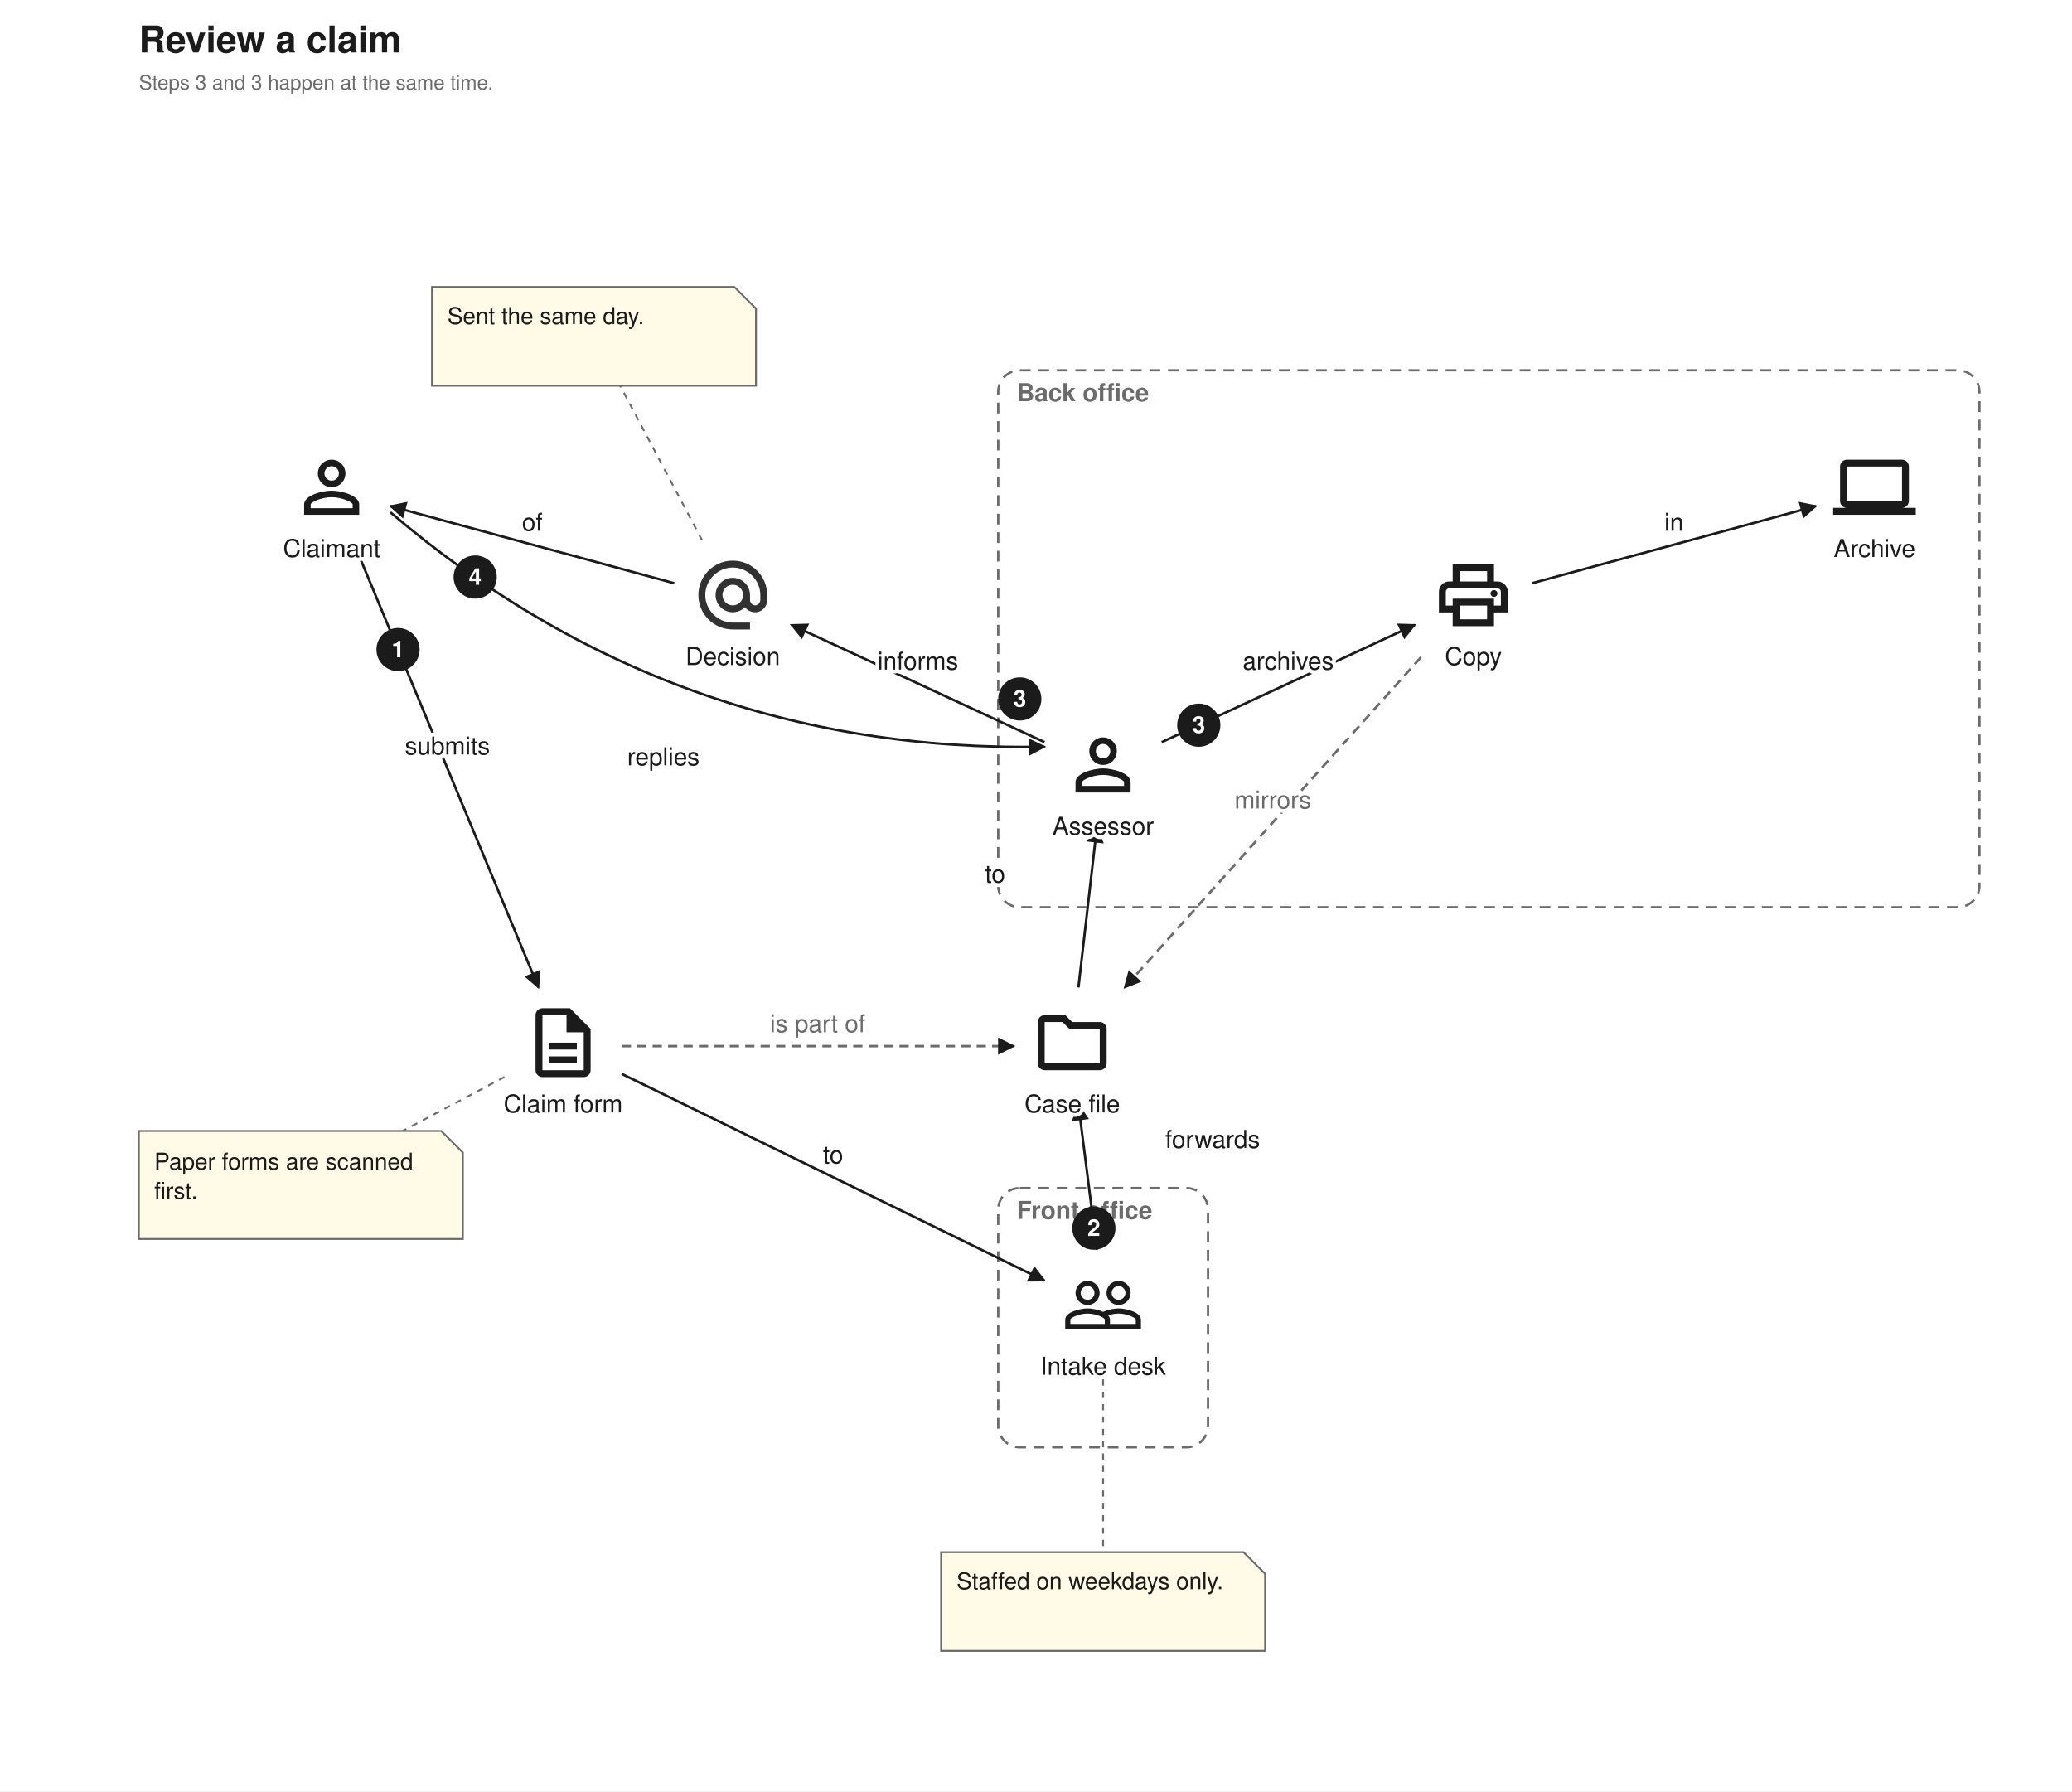
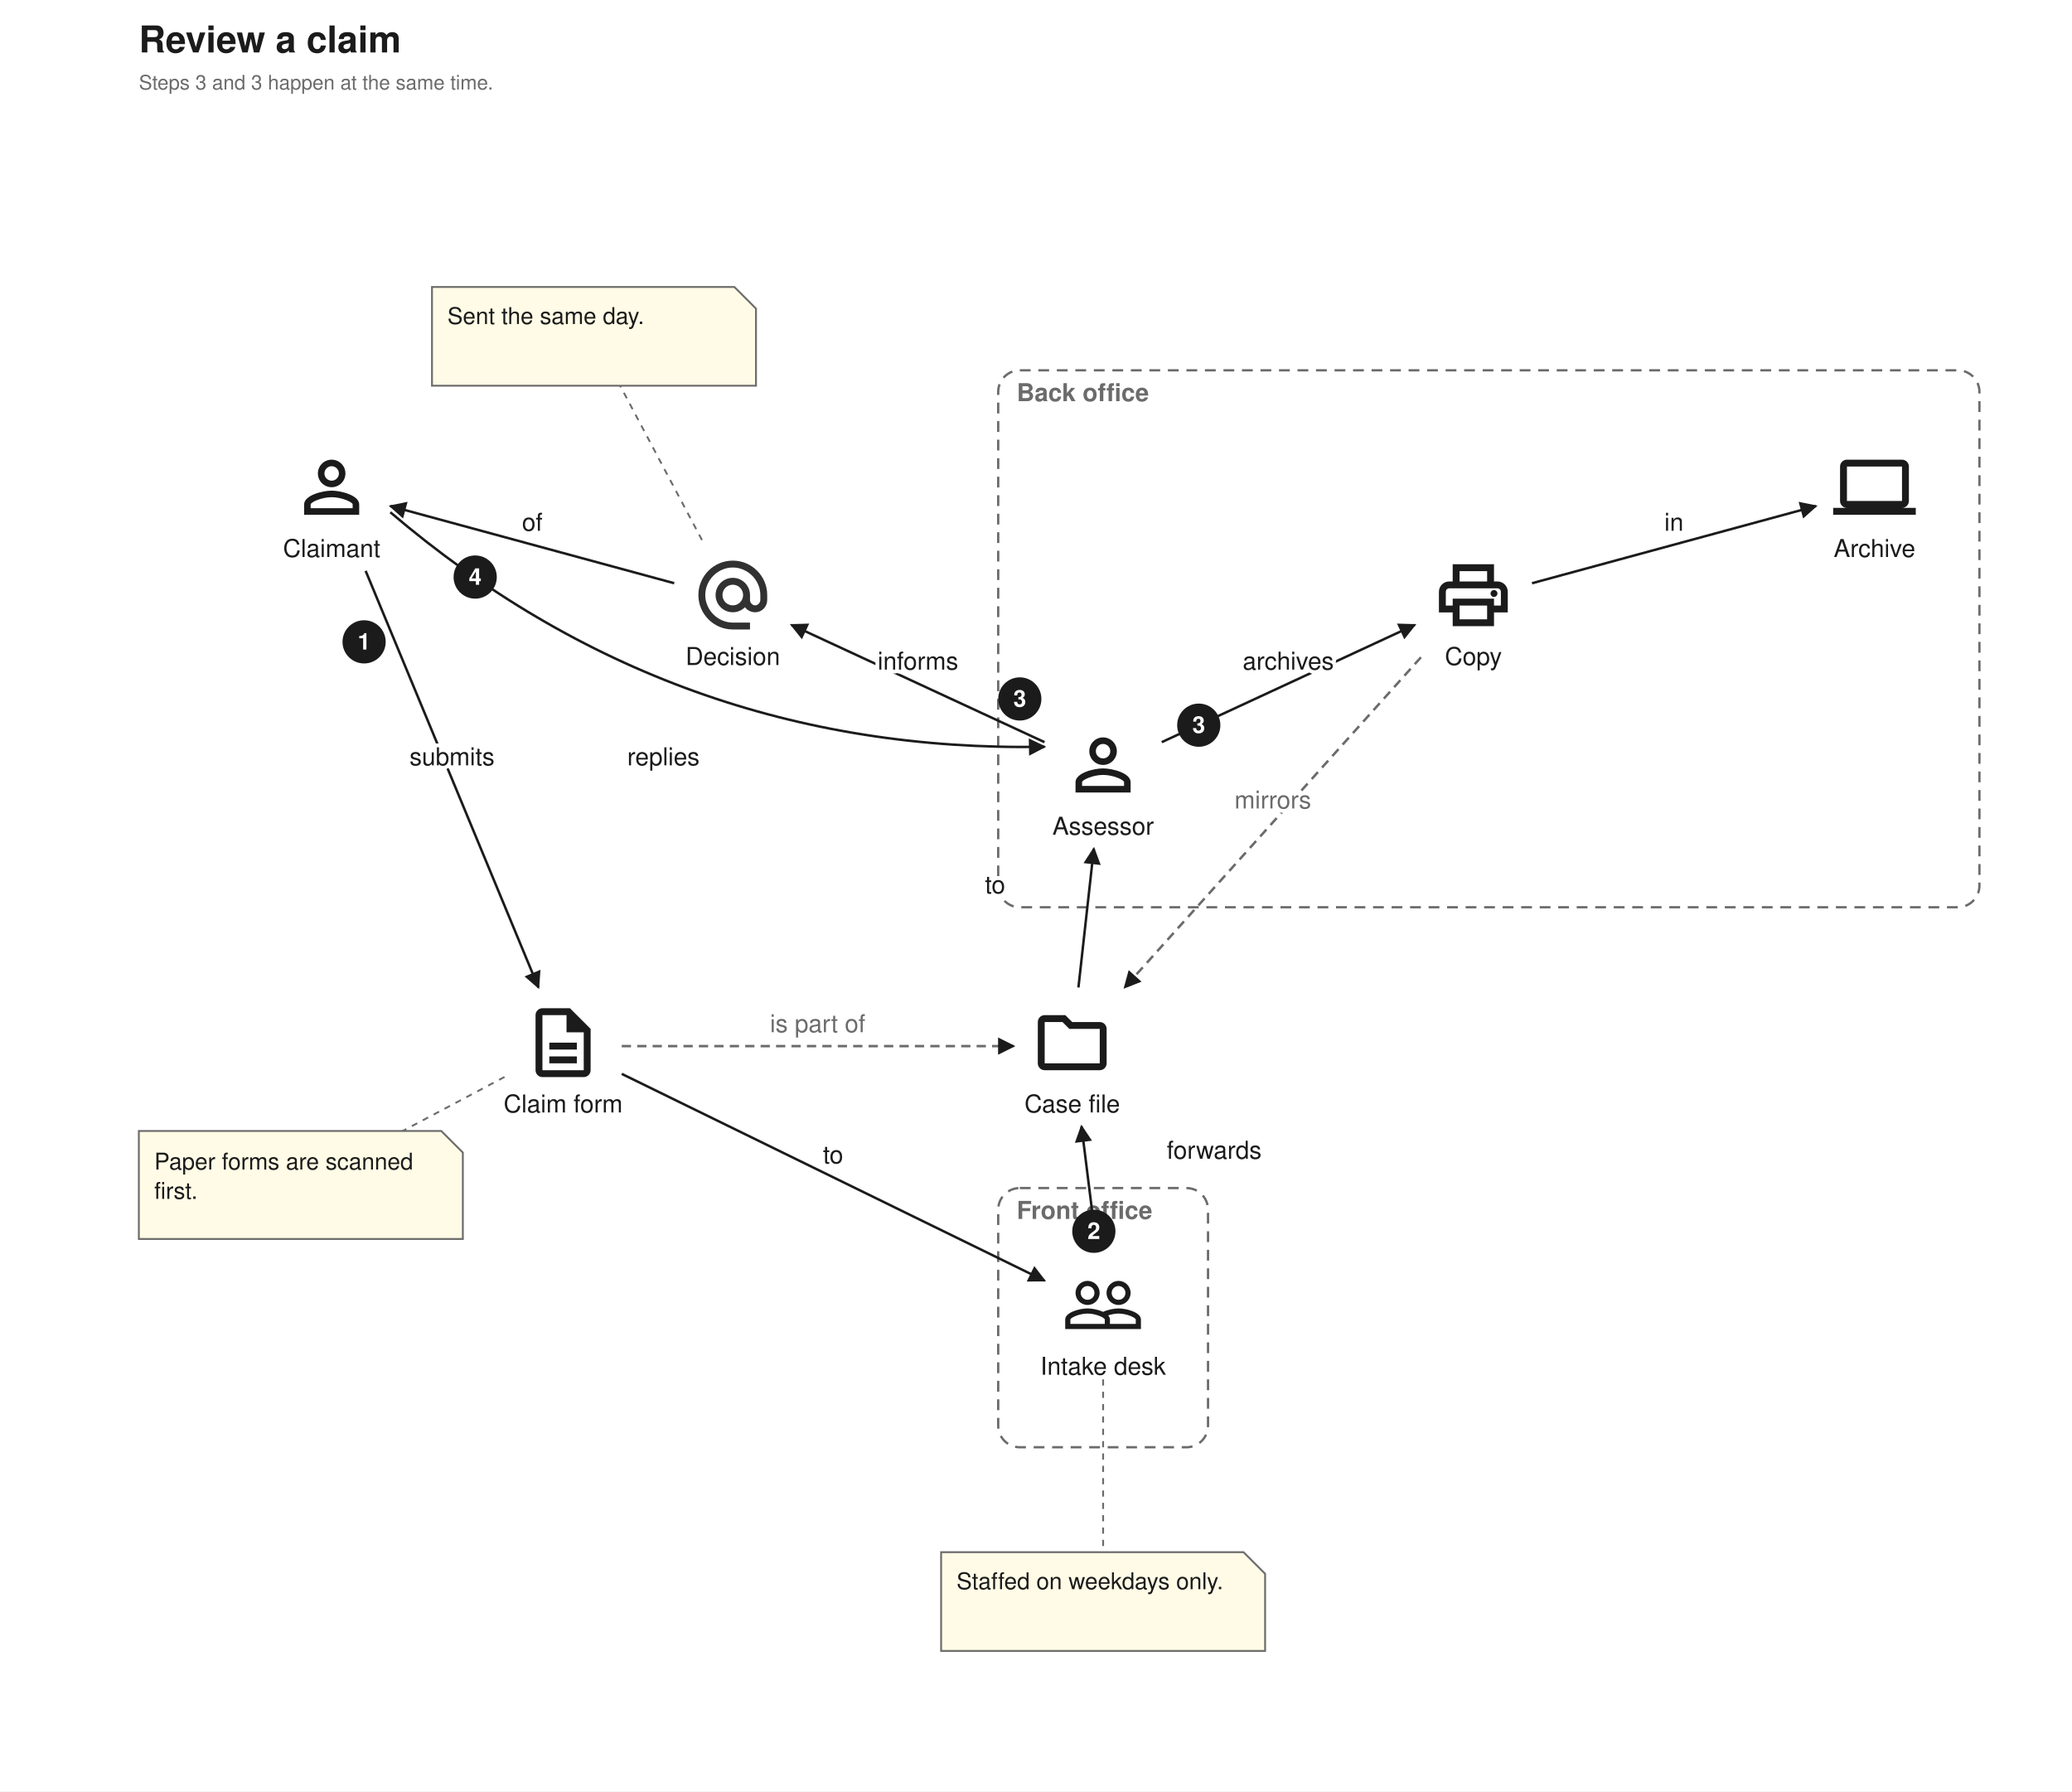
<svg xmlns="http://www.w3.org/2000/svg" width="1343" height="1161" viewBox="-715 -498 1343 1161" style="background-color:#ffffff" version="1.2">
  <rect x="-715" y="-498" width="1343" height="1161" fill="#ffffff" />
  <defs>
    <marker id="tip" viewBox="0 0 10 10" refX="9" refY="5" markerWidth="7" markerHeight="7" orient="auto-start-reverse">
      <path d="M0 0L10 5L0 10z" fill="#1b1b1b" />
    </marker>
  </defs>
  <g font-family="Helvetica Neue,Helvetica,Arial,sans-serif">
    <text x="-625" y="-464" font-size="24" font-weight="600" fill="#1b1b1b">Review a claim</text>
    <text x="-625" y="-440" font-size="13" fill="#6b6b6b">Steps 3 and 3 happen at the same time.</text>
    <rect x="-68" y="272" width="136" height="168" rx="14" fill="none" stroke="#6b6b6b" stroke-width="1.5" stroke-dasharray="7 5" />
    <text x="-56" y="292" font-size="16" font-weight="600" fill="#6b6b6b" paint-order="stroke" stroke="#ffffff" stroke-width="5" stroke-linejoin="round">Front office</text>
    <rect x="-68" y="-258" width="636" height="348" rx="14" fill="none" stroke="#6b6b6b" stroke-width="1.5" stroke-dasharray="7 5" />
    <text x="-56" y="-238" font-size="16" font-weight="600" fill="#6b6b6b" paint-order="stroke" stroke="#ffffff" stroke-width="5" stroke-linejoin="round">Back office</text>
-     <path d="M-484 -142 L-366 142" fill="none" stroke="#1b1b1b" stroke-width="1.6" marker-end="url(#tip)" />
-     <text x="-425" y="-9" font-size="16" text-anchor="middle" fill="#1b1b1b" paint-order="stroke" stroke="#ffffff" stroke-width="5" stroke-linejoin="round">submits</text>
-     <circle cx="-457" cy="-77" r="14" fill="#1b1b1b" />
-     <text x="-457" y="-72" font-size="15" text-anchor="middle" fill="#ffffff" font-weight="600">1</text>
+     <path d="M-478 -128 L-366 142" fill="none" stroke="#1b1b1b" stroke-width="1.6" marker-end="url(#tip)" />
+     <text x="-422" y="-2" font-size="16" text-anchor="middle" fill="#1b1b1b" paint-order="stroke" stroke="#ffffff" stroke-width="5" stroke-linejoin="round">submits</text>
+     <circle cx="-479" cy="-82" r="14" fill="#1b1b1b" />
+     <text x="-479" y="-77" font-size="15" text-anchor="middle" fill="#ffffff" font-weight="600">1</text>
    <path d="M-312 198 L-38 332" fill="none" stroke="#1b1b1b" stroke-width="1.6" marker-end="url(#tip)" />
    <text x="-175" y="256" font-size="16" text-anchor="middle" fill="#1b1b1b" paint-order="stroke" stroke="#ffffff" stroke-width="5" stroke-linejoin="round">to</text>
-     <path d="M-4 312 L-16 218" fill="none" stroke="#1b1b1b" stroke-width="1.6" marker-end="url(#tip)" />
-     <text x="71" y="246" font-size="16" text-anchor="middle" fill="#1b1b1b" paint-order="stroke" stroke="#ffffff" stroke-width="5" stroke-linejoin="round">forwards</text>
-     <circle cx="-6" cy="298" r="14" fill="#1b1b1b" />
-     <text x="-6" y="303" font-size="15" text-anchor="middle" fill="#ffffff" font-weight="600">2</text>
-     <path d="M-16 142 L-4 38" fill="none" stroke="#1b1b1b" stroke-width="1.6" marker-end="url(#tip)" />
-     <text x="-70" y="74" font-size="16" text-anchor="middle" fill="#1b1b1b" paint-order="stroke" stroke="#ffffff" stroke-width="5" stroke-linejoin="round">to</text>
+     <path d="M-4 312 L-14 232" fill="none" stroke="#1b1b1b" stroke-width="1.6" marker-end="url(#tip)" />
+     <text x="72" y="253" font-size="16" text-anchor="middle" fill="#1b1b1b" paint-order="stroke" stroke="#ffffff" stroke-width="5" stroke-linejoin="round">forwards</text>
+     <circle cx="-6" cy="300" r="14" fill="#1b1b1b" />
+     <text x="-6" y="305" font-size="15" text-anchor="middle" fill="#ffffff" font-weight="600">2</text>
+     <path d="M-16 142 L-6 52" fill="none" stroke="#1b1b1b" stroke-width="1.6" marker-end="url(#tip)" />
+     <text x="-70" y="81" font-size="16" text-anchor="middle" fill="#1b1b1b" paint-order="stroke" stroke="#ffffff" stroke-width="5" stroke-linejoin="round">to</text>
    <path d="M38 -17 L202 -93" fill="none" stroke="#1b1b1b" stroke-width="1.6" marker-end="url(#tip)" />
    <text x="120" y="-64" font-size="16" text-anchor="middle" fill="#1b1b1b" paint-order="stroke" stroke="#ffffff" stroke-width="5" stroke-linejoin="round">archives</text>
    <circle cx="62" cy="-28" r="14" fill="#1b1b1b" />
    <text x="62" y="-23" font-size="15" text-anchor="middle" fill="#ffffff" font-weight="600">3</text>
    <path d="M278 -120 L462 -170" fill="none" stroke="#1b1b1b" stroke-width="1.6" marker-end="url(#tip)" />
    <text x="370" y="-154" font-size="16" text-anchor="middle" fill="#1b1b1b" paint-order="stroke" stroke="#ffffff" stroke-width="5" stroke-linejoin="round">in</text>
    <path d="M-38 -17 L-202 -93" fill="none" stroke="#1b1b1b" stroke-width="1.6" marker-end="url(#tip)" />
    <text x="-120" y="-64" font-size="16" text-anchor="middle" fill="#1b1b1b" paint-order="stroke" stroke="#ffffff" stroke-width="5" stroke-linejoin="round">informs</text>
    <circle cx="-54" cy="-45" r="14" fill="#1b1b1b" />
    <text x="-54" y="-40" font-size="15" text-anchor="middle" fill="#ffffff" font-weight="600">3</text>
    <path d="M-278 -120 L-462 -170" fill="none" stroke="#1b1b1b" stroke-width="1.6" marker-end="url(#tip)" />
    <text x="-370" y="-154" font-size="16" text-anchor="middle" fill="#1b1b1b" paint-order="stroke" stroke="#ffffff" stroke-width="5" stroke-linejoin="round">of</text>
    <path d="M-462 -166 C-340 -62 -199 -11 -38 -14" fill="none" stroke="#1b1b1b" stroke-width="1.6" marker-end="url(#tip)" />
    <text x="-285" y="-2" font-size="16" text-anchor="middle" fill="#1b1b1b" paint-order="stroke" stroke="#ffffff" stroke-width="5" stroke-linejoin="round">replies</text>
    <circle cx="-407" cy="-124" r="14" fill="#1b1b1b" />
    <text x="-407" y="-119" font-size="15" text-anchor="middle" fill="#ffffff" font-weight="600">4</text>
    <path d="M-312 180 L-58 180" fill="none" stroke="#6b6b6b" stroke-width="1.6" stroke-dasharray="6 4" marker-end="url(#tip)" />
    <text x="-185" y="171" font-size="16" text-anchor="middle" fill="#6b6b6b" paint-order="stroke" stroke="#ffffff" stroke-width="5" stroke-linejoin="round">is part of</text>
    <path d="M206 -72 L14 142" fill="none" stroke="#6b6b6b" stroke-width="1.6" stroke-dasharray="6 4" marker-end="url(#tip)" />
    <text x="110" y="26" font-size="16" text-anchor="middle" fill="#6b6b6b" paint-order="stroke" stroke="#ffffff" stroke-width="5" stroke-linejoin="round">mirrors</text>
    <path d="M-388 200 L-520 270" stroke="#6b6b6b" stroke-width="1.2" stroke-dasharray="4 4" fill="none" />
    <path d="M-260 -148 L-330 -280" stroke="#6b6b6b" stroke-width="1.2" stroke-dasharray="4 4" fill="none" />
    <path d="M0 388 L0 540" stroke="#6b6b6b" stroke-width="1.2" stroke-dasharray="4 4" fill="none" />
    <g transform="translate(-526.8,-209.0) scale(2.231)" fill="#1b1b1b">
      <path d="M12 5.9c1.16 0 2.1.94 2.1 2.1s-.94 2.1-2.1 2.1S9.9 9.16 9.9 8s.94-2.1 2.1-2.1m0 9c2.97 0 6.1 1.46 6.1 2.1v1.1H5.9V17c0-.64 3.13-2.1 6.1-2.1M12 4C9.79 4 8 5.79 8 8s1.79 4 4 4 4-1.79 4-4-1.79-4-4-4zm0 9c-2.67 0-8 1.34-8 4v3h16v-3c0-2.66-5.33-4-8-4z" />
      <path d="M0 0h24v24H0z" fill="none" />
    </g>
    <text x="-500" y="-137" font-size="16" text-anchor="middle" fill="#1b1b1b" paint-order="stroke" stroke="#ffffff" stroke-width="5" stroke-linejoin="round">Claimant</text>
    <g transform="translate(-26.8,321.0) scale(2.231)" fill="#1b1b1b">
      <path d="M0 0h24v24H0z" fill="none" />
      <path d="M16.5 13c-1.2 0-3.07.34-4.5 1-1.43-.67-3.3-1-4.5-1C5.33 13 1 14.08 1 16.25V19h22v-2.75c0-2.17-4.33-3.25-6.5-3.25zm-4 4.5h-10v-1.25c0-.54 2.56-1.75 5-1.75s5 1.21 5 1.75v1.25zm9 0H14v-1.25c0-.46-.2-.86-.52-1.22.88-.3 1.96-.53 3.02-.53 2.44 0 5 1.21 5 1.75v1.25zM7.5 12c1.93 0 3.5-1.57 3.5-3.5S9.43 5 7.5 5 4 6.57 4 8.5 5.57 12 7.5 12zm0-5.5c1.1 0 2 .9 2 2s-.9 2-2 2-2-.9-2-2 .9-2 2-2zm9 5.5c1.93 0 3.5-1.57 3.5-3.5S18.43 5 16.5 5 13 6.57 13 8.5s1.57 3.5 3.5 3.5zm0-5.5c1.1 0 2 .9 2 2s-.9 2-2 2-2-.9-2-2 .9-2 2-2z" />
    </g>
    <text x="0" y="393" font-size="16" text-anchor="middle" fill="#1b1b1b" paint-order="stroke" stroke="#ffffff" stroke-width="5" stroke-linejoin="round">Intake desk</text>
    <g transform="translate(-26.8,-29.0) scale(2.231)" fill="#1b1b1b">
      <path d="M12 5.9c1.16 0 2.1.94 2.1 2.1s-.94 2.1-2.1 2.1S9.9 9.16 9.9 8s.94-2.1 2.1-2.1m0 9c2.97 0 6.1 1.46 6.1 2.1v1.1H5.9V17c0-.64 3.13-2.1 6.1-2.1M12 4C9.79 4 8 5.79 8 8s1.79 4 4 4 4-1.79 4-4-1.79-4-4-4zm0 9c-2.67 0-8 1.34-8 4v3h16v-3c0-2.66-5.33-4-8-4z" />
      <path d="M0 0h24v24H0z" fill="none" />
    </g>
    <text x="0" y="43" font-size="16" text-anchor="middle" fill="#1b1b1b" paint-order="stroke" stroke="#ffffff" stroke-width="5" stroke-linejoin="round">Assessor</text>
    <g transform="translate(473.2,-209.0) scale(2.231)" fill="#1b1b1b">
      <path d="M20,18c1.1,0,2-0.9,2-2V6c0-1.1-0.9-2-2-2H4C2.9,4,2,4.9,2,6v10c0,1.1,0.9,2,2,2H0v2h24v-2H20z M4,6h16v10H4V6z" />
    </g>
    <text x="500" y="-137" font-size="16" text-anchor="middle" fill="#1b1b1b" paint-order="stroke" stroke="#ffffff" stroke-width="5" stroke-linejoin="round">Archive</text>
    <g transform="translate(-376.8,151.0) scale(2.231)" fill="#1b1b1b">
      <path fill="none" d="M0 0h24v24H0V0z" />
      <path d="M8 16h8v2H8zm0-4h8v2H8zm6-10H6c-1.1 0-2 .9-2 2v16c0 1.1.89 2 1.99 2H18c1.1 0 2-.9 2-2V8l-6-6zm4 18H6V4h7v5h5v11z" />
    </g>
    <text x="-350" y="223" font-size="16" text-anchor="middle" fill="#1b1b1b" paint-order="stroke" stroke="#ffffff" stroke-width="5" stroke-linejoin="round">Claim form</text>
    <g transform="translate(-46.8,151.0) scale(2.231)" fill="#1b1b1b">
      <path fill="none" d="M0,0h24v24H0V0z" />
      <path d="M9.17,6l2,2H20v10L4,18V6H9.17 M10,4H4C2.9,4,2.01,4.9,2.01,6L2,18c0,1.1,0.9,2,2,2h16c1.1,0,2-0.9,2-2V8c0-1.1-0.9-2-2-2 h-8L10,4L10,4z" />
    </g>
    <text x="-20" y="223" font-size="16" text-anchor="middle" fill="#1b1b1b" paint-order="stroke" stroke="#ffffff" stroke-width="5" stroke-linejoin="round">Case file</text>
    <g transform="translate(213.2,-139.0) scale(2.231)" fill="#1b1b1b">
      <path fill="none" d="M0 0h24v24H0V0z" />
      <path d="M19 8h-1V3H6v5H5c-1.66 0-3 1.34-3 3v6h4v4h12v-4h4v-6c0-1.66-1.34-3-3-3zM8 5h8v3H8V5zm8 12v2H8v-4h8v2zm2-2v-2H6v2H4v-4c0-.55.45-1 1-1h14c.55 0 1 .45 1 1v4h-2z" />
      <circle cx="18" cy="11.5" r="1" />
    </g>
    <text x="240" y="-67" font-size="16" text-anchor="middle" fill="#1b1b1b" paint-order="stroke" stroke="#ffffff" stroke-width="5" stroke-linejoin="round">Copy</text>
    <g transform="translate(-266.8,-139.0) scale(2.231)" fill="#1b1b1b">
      <path fill="none" d="M0,0h24v24H0V0z" />
      <path fill-opacity="0.9" d="M12,1.95c-5.52,0-10,4.48-10,10s4.48,10,10,10h5v-2h-5c-4.34,0-8-3.66-8-8s3.66-8,8-8s8,3.66,8,8v1.43 c0,0.79-0.71,1.57-1.5,1.57S17,14.17,17,13.38v-1.43c0-2.76-2.24-5-5-5s-5,2.24-5,5s2.24,5,5,5c1.38,0,2.64-0.56,3.54-1.47 c0.65,0.89,1.77,1.47,2.96,1.47c1.97,0,3.5-1.6,3.5-3.57v-1.43C22,6.43,17.52,1.95,12,1.95z M12,14.95c-1.66,0-3-1.34-3-3 s1.34-3,3-3s3,1.34,3,3S13.66,14.95,12,14.95z" />
    </g>
    <text x="-240" y="-67" font-size="16" text-anchor="middle" fill="#1b1b1b" paint-order="stroke" stroke="#ffffff" stroke-width="5" stroke-linejoin="round">Decision</text>
    <path d="M-625 235 H-429 L-415 249 V305 H-625 Z" fill="#fffbe6" stroke="#6b6b6b" stroke-width="1.2" />
    <text x="-615" y="260" font-size="15" fill="#1b1b1b">Paper forms are scanned</text>
    <text x="-615" y="279" font-size="15" fill="#1b1b1b">first.</text>
    <path d="M-435 -312 H-239 L-225 -298 V-248 H-435 Z" fill="#fffbe6" stroke="#6b6b6b" stroke-width="1.2" />
    <text x="-425" y="-288" font-size="15" fill="#1b1b1b">Sent the same day.</text>
    <path d="M-105 508 H91 L105 522 V572 H-105 Z" fill="#fffbe6" stroke="#6b6b6b" stroke-width="1.2" />
    <text x="-95" y="532" font-size="15" fill="#1b1b1b">Staffed on weekdays only.</text>
  </g>
</svg>
